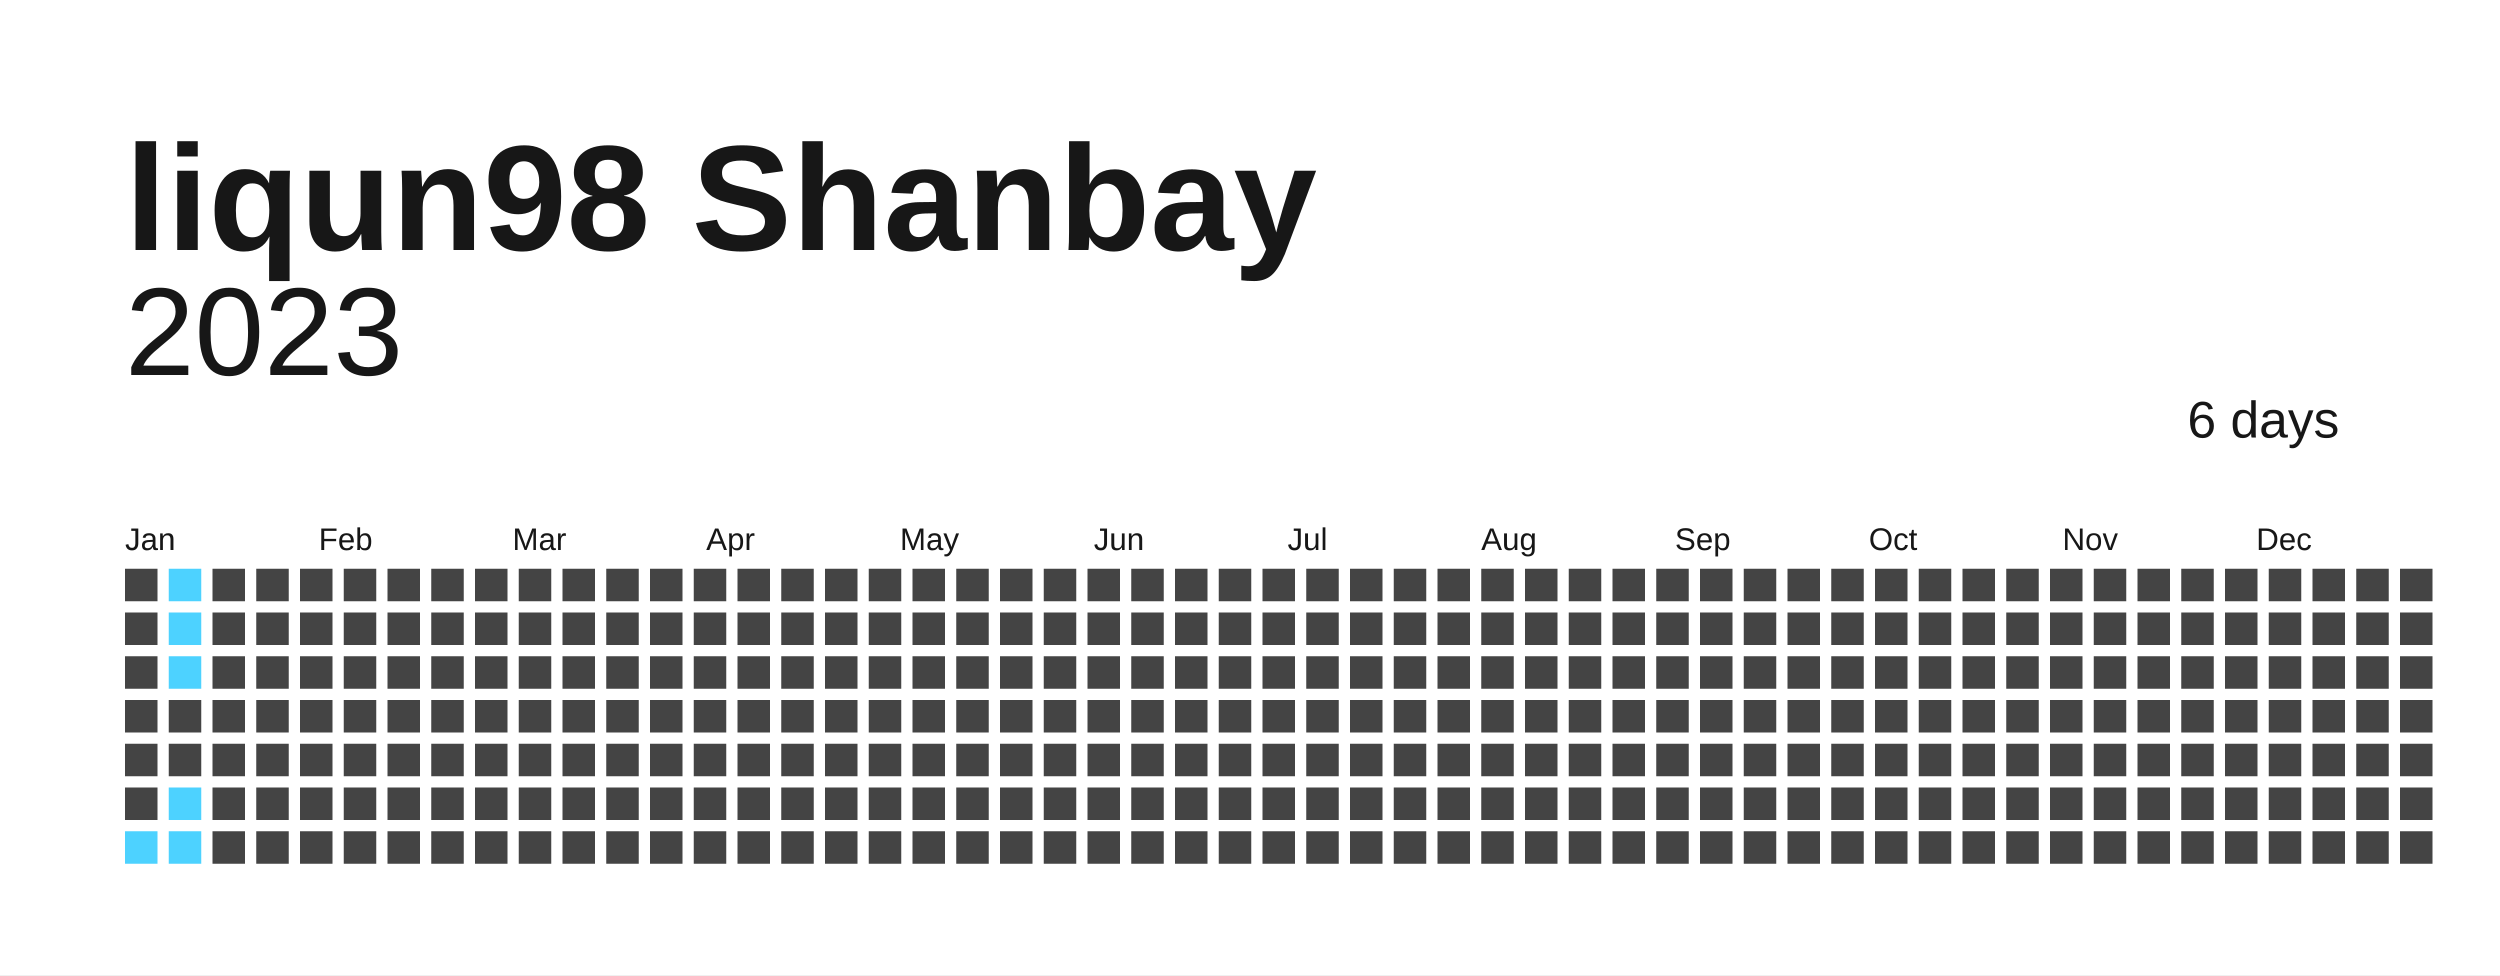
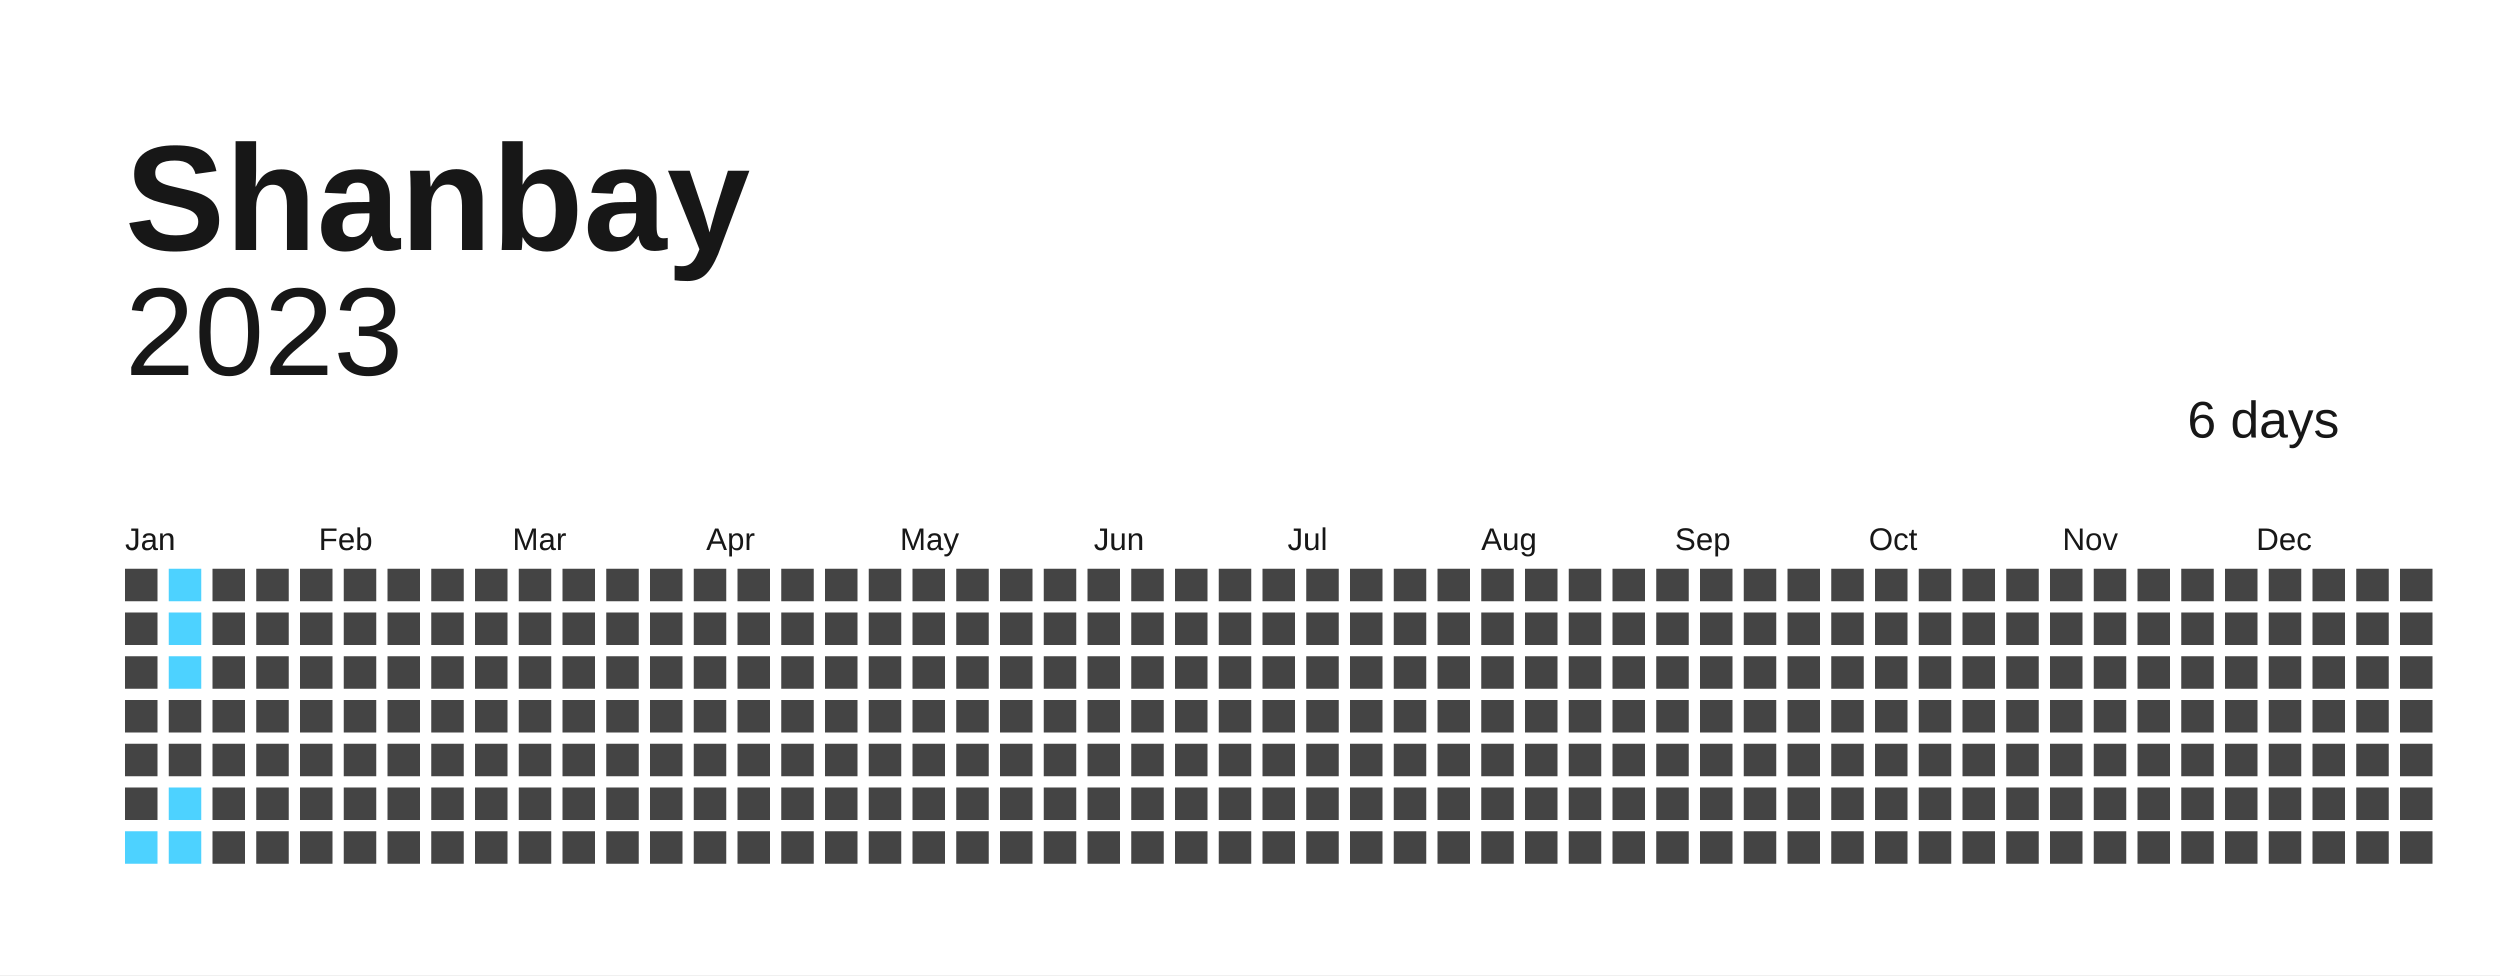
<svg xmlns="http://www.w3.org/2000/svg" baseProfile="full" height="78mm" version="1.1" viewBox="0,0,200,78" width="200mm">
  <defs />
  <rect fill="#FFFFFF" height="78" width="200" x="0" y="0" />
-   <text fill="#171717" style="font-size:12px; font-family:Arial; font-weight:bold;" x="10" y="20">liqun98 Shanbay</text>
+   <text fill="#171717" style="font-size:12px; font-family:Arial; font-weight:bold;" x="10" y="20">Shanbay</text>
  <text alignment-baseline="hanging" fill="#171717" style="font-size:10.0px; font-family:Arial;" x="10" y="30">2023</text>
  <text alignment-baseline="hanging" fill="#171717" style="font-size:4.125px; font-family:Arial;" x="175" y="35">6 days</text>
  <text fill="#171717" style="font-size:2.5px; font-family:Arial" x="10.0" y="44">Jan</text>
  <text fill="#171717" style="font-size:2.5px; font-family:Arial" x="25.5" y="44">Feb</text>
  <text fill="#171717" style="font-size:2.5px; font-family:Arial" x="41.0" y="44">Mar</text>
  <text fill="#171717" style="font-size:2.5px; font-family:Arial" x="56.5" y="44">Apr</text>
  <text fill="#171717" style="font-size:2.5px; font-family:Arial" x="72.0" y="44">May</text>
  <text fill="#171717" style="font-size:2.5px; font-family:Arial" x="87.5" y="44">Jun</text>
  <text fill="#171717" style="font-size:2.5px; font-family:Arial" x="103.0" y="44">Jul</text>
  <text fill="#171717" style="font-size:2.5px; font-family:Arial" x="118.5" y="44">Aug</text>
  <text fill="#171717" style="font-size:2.5px; font-family:Arial" x="134.0" y="44">Sep</text>
  <text fill="#171717" style="font-size:2.5px; font-family:Arial" x="149.5" y="44">Oct</text>
  <text fill="#171717" style="font-size:2.5px; font-family:Arial" x="165.0" y="44">Nov</text>
  <text fill="#171717" style="font-size:2.5px; font-family:Arial" x="180.5" y="44">Dec</text>
  <rect fill="#444444" height="2.6" width="2.6" x="10.0" y="45.5" />
  <rect fill="#444444" height="2.6" width="2.6" x="10.0" y="49.0" />
  <rect fill="#444444" height="2.6" width="2.6" x="10.0" y="52.5" />
  <rect fill="#444444" height="2.6" width="2.6" x="10.0" y="56.0" />
  <rect fill="#444444" height="2.6" width="2.6" x="10.0" y="59.5" />
  <rect fill="#444444" height="2.6" width="2.6" x="10.0" y="63.0" />
  <rect fill="#4DD2FF" height="2.6" width="2.6" x="10.0" y="66.5" />
  <rect fill="#4DD2FF" height="2.6" width="2.6" x="13.5" y="45.5" />
  <rect fill="#4DD2FF" height="2.6" width="2.6" x="13.5" y="49.0" />
  <rect fill="#4DD2FF" height="2.6" width="2.6" x="13.5" y="52.5" />
  <rect fill="#444444" height="2.6" width="2.6" x="13.5" y="56.0" />
  <rect fill="#444444" height="2.6" width="2.6" x="13.5" y="59.5" />
  <rect fill="#4DD2FF" height="2.6" width="2.6" x="13.5" y="63.0" />
  <rect fill="#4DD2FF" height="2.6" width="2.6" x="13.5" y="66.5" />
  <rect fill="#444444" height="2.6" width="2.6" x="17.0" y="45.5" />
  <rect fill="#444444" height="2.6" width="2.6" x="17.0" y="49.0" />
  <rect fill="#444444" height="2.6" width="2.6" x="17.0" y="52.5" />
  <rect fill="#444444" height="2.6" width="2.6" x="17.0" y="56.0" />
  <rect fill="#444444" height="2.6" width="2.6" x="17.0" y="59.5" />
  <rect fill="#444444" height="2.6" width="2.6" x="17.0" y="63.0" />
  <rect fill="#444444" height="2.6" width="2.6" x="17.0" y="66.5" />
  <rect fill="#444444" height="2.6" width="2.6" x="20.5" y="45.5" />
  <rect fill="#444444" height="2.6" width="2.6" x="20.5" y="49.0" />
  <rect fill="#444444" height="2.6" width="2.6" x="20.5" y="52.5" />
  <rect fill="#444444" height="2.6" width="2.6" x="20.5" y="56.0" />
  <rect fill="#444444" height="2.6" width="2.6" x="20.5" y="59.5" />
  <rect fill="#444444" height="2.6" width="2.6" x="20.5" y="63.0" />
  <rect fill="#444444" height="2.6" width="2.6" x="20.5" y="66.5" />
  <rect fill="#444444" height="2.6" width="2.6" x="24.0" y="45.5" />
  <rect fill="#444444" height="2.6" width="2.6" x="24.0" y="49.0" />
  <rect fill="#444444" height="2.6" width="2.6" x="24.0" y="52.5" />
  <rect fill="#444444" height="2.6" width="2.6" x="24.0" y="56.0" />
  <rect fill="#444444" height="2.6" width="2.6" x="24.0" y="59.5" />
  <rect fill="#444444" height="2.6" width="2.6" x="24.0" y="63.0" />
  <rect fill="#444444" height="2.6" width="2.6" x="24.0" y="66.5" />
  <rect fill="#444444" height="2.6" width="2.6" x="27.5" y="45.5" />
  <rect fill="#444444" height="2.6" width="2.6" x="27.5" y="49.0" />
  <rect fill="#444444" height="2.6" width="2.6" x="27.5" y="52.5" />
  <rect fill="#444444" height="2.6" width="2.6" x="27.5" y="56.0" />
  <rect fill="#444444" height="2.6" width="2.6" x="27.5" y="59.5" />
  <rect fill="#444444" height="2.6" width="2.6" x="27.5" y="63.0" />
  <rect fill="#444444" height="2.6" width="2.6" x="27.5" y="66.5" />
  <rect fill="#444444" height="2.6" width="2.6" x="31.0" y="45.5" />
  <rect fill="#444444" height="2.6" width="2.6" x="31.0" y="49.0" />
  <rect fill="#444444" height="2.6" width="2.6" x="31.0" y="52.5" />
  <rect fill="#444444" height="2.6" width="2.6" x="31.0" y="56.0" />
  <rect fill="#444444" height="2.6" width="2.6" x="31.0" y="59.5" />
  <rect fill="#444444" height="2.6" width="2.6" x="31.0" y="63.0" />
  <rect fill="#444444" height="2.6" width="2.6" x="31.0" y="66.5" />
  <rect fill="#444444" height="2.6" width="2.6" x="34.5" y="45.5" />
  <rect fill="#444444" height="2.6" width="2.6" x="34.5" y="49.0" />
  <rect fill="#444444" height="2.6" width="2.6" x="34.5" y="52.5" />
  <rect fill="#444444" height="2.6" width="2.6" x="34.5" y="56.0" />
  <rect fill="#444444" height="2.6" width="2.6" x="34.5" y="59.5" />
  <rect fill="#444444" height="2.6" width="2.6" x="34.5" y="63.0" />
  <rect fill="#444444" height="2.6" width="2.6" x="34.5" y="66.5" />
  <rect fill="#444444" height="2.6" width="2.6" x="38.0" y="45.5" />
  <rect fill="#444444" height="2.6" width="2.6" x="38.0" y="49.0" />
  <rect fill="#444444" height="2.6" width="2.6" x="38.0" y="52.5" />
  <rect fill="#444444" height="2.6" width="2.6" x="38.0" y="56.0" />
  <rect fill="#444444" height="2.6" width="2.6" x="38.0" y="59.5" />
  <rect fill="#444444" height="2.6" width="2.6" x="38.0" y="63.0" />
  <rect fill="#444444" height="2.6" width="2.6" x="38.0" y="66.5" />
  <rect fill="#444444" height="2.6" width="2.6" x="41.5" y="45.5" />
  <rect fill="#444444" height="2.6" width="2.6" x="41.5" y="49.0" />
  <rect fill="#444444" height="2.6" width="2.6" x="41.5" y="52.5" />
  <rect fill="#444444" height="2.6" width="2.6" x="41.5" y="56.0" />
  <rect fill="#444444" height="2.6" width="2.6" x="41.5" y="59.5" />
  <rect fill="#444444" height="2.6" width="2.6" x="41.5" y="63.0" />
  <rect fill="#444444" height="2.6" width="2.6" x="41.5" y="66.5" />
  <rect fill="#444444" height="2.6" width="2.6" x="45.0" y="45.5" />
  <rect fill="#444444" height="2.6" width="2.6" x="45.0" y="49.0" />
  <rect fill="#444444" height="2.6" width="2.6" x="45.0" y="52.5" />
  <rect fill="#444444" height="2.6" width="2.6" x="45.0" y="56.0" />
  <rect fill="#444444" height="2.6" width="2.6" x="45.0" y="59.5" />
  <rect fill="#444444" height="2.6" width="2.6" x="45.0" y="63.0" />
  <rect fill="#444444" height="2.6" width="2.6" x="45.0" y="66.5" />
  <rect fill="#444444" height="2.6" width="2.6" x="48.5" y="45.5" />
  <rect fill="#444444" height="2.6" width="2.6" x="48.5" y="49.0" />
  <rect fill="#444444" height="2.6" width="2.6" x="48.5" y="52.5" />
  <rect fill="#444444" height="2.6" width="2.6" x="48.5" y="56.0" />
  <rect fill="#444444" height="2.6" width="2.6" x="48.5" y="59.5" />
  <rect fill="#444444" height="2.6" width="2.6" x="48.5" y="63.0" />
  <rect fill="#444444" height="2.6" width="2.6" x="48.5" y="66.5" />
  <rect fill="#444444" height="2.6" width="2.6" x="52.0" y="45.5" />
  <rect fill="#444444" height="2.6" width="2.6" x="52.0" y="49.0" />
  <rect fill="#444444" height="2.6" width="2.6" x="52.0" y="52.5" />
  <rect fill="#444444" height="2.6" width="2.6" x="52.0" y="56.0" />
  <rect fill="#444444" height="2.6" width="2.6" x="52.0" y="59.5" />
  <rect fill="#444444" height="2.6" width="2.6" x="52.0" y="63.0" />
  <rect fill="#444444" height="2.6" width="2.6" x="52.0" y="66.5" />
  <rect fill="#444444" height="2.6" width="2.6" x="55.5" y="45.5" />
  <rect fill="#444444" height="2.6" width="2.6" x="55.5" y="49.0" />
  <rect fill="#444444" height="2.6" width="2.6" x="55.5" y="52.5" />
  <rect fill="#444444" height="2.6" width="2.6" x="55.5" y="56.0" />
  <rect fill="#444444" height="2.6" width="2.6" x="55.5" y="59.5" />
  <rect fill="#444444" height="2.6" width="2.6" x="55.5" y="63.0" />
  <rect fill="#444444" height="2.6" width="2.6" x="55.5" y="66.5" />
  <rect fill="#444444" height="2.6" width="2.6" x="59.0" y="45.5" />
  <rect fill="#444444" height="2.6" width="2.6" x="59.0" y="49.0" />
  <rect fill="#444444" height="2.6" width="2.6" x="59.0" y="52.5" />
  <rect fill="#444444" height="2.6" width="2.6" x="59.0" y="56.0" />
  <rect fill="#444444" height="2.6" width="2.6" x="59.0" y="59.5" />
  <rect fill="#444444" height="2.6" width="2.6" x="59.0" y="63.0" />
  <rect fill="#444444" height="2.6" width="2.6" x="59.0" y="66.5" />
  <rect fill="#444444" height="2.6" width="2.6" x="62.5" y="45.5" />
  <rect fill="#444444" height="2.6" width="2.6" x="62.5" y="49.0" />
  <rect fill="#444444" height="2.6" width="2.6" x="62.5" y="52.5" />
  <rect fill="#444444" height="2.6" width="2.6" x="62.5" y="56.0" />
  <rect fill="#444444" height="2.6" width="2.6" x="62.5" y="59.5" />
  <rect fill="#444444" height="2.6" width="2.6" x="62.5" y="63.0" />
  <rect fill="#444444" height="2.6" width="2.6" x="62.5" y="66.5" />
  <rect fill="#444444" height="2.6" width="2.6" x="66.0" y="45.5" />
  <rect fill="#444444" height="2.6" width="2.6" x="66.0" y="49.0" />
  <rect fill="#444444" height="2.6" width="2.6" x="66.0" y="52.5" />
  <rect fill="#444444" height="2.6" width="2.6" x="66.0" y="56.0" />
  <rect fill="#444444" height="2.6" width="2.6" x="66.0" y="59.5" />
  <rect fill="#444444" height="2.6" width="2.6" x="66.0" y="63.0" />
  <rect fill="#444444" height="2.6" width="2.6" x="66.0" y="66.5" />
  <rect fill="#444444" height="2.6" width="2.6" x="69.5" y="45.5" />
  <rect fill="#444444" height="2.6" width="2.6" x="69.5" y="49.0" />
  <rect fill="#444444" height="2.6" width="2.6" x="69.5" y="52.5" />
  <rect fill="#444444" height="2.6" width="2.6" x="69.5" y="56.0" />
  <rect fill="#444444" height="2.6" width="2.6" x="69.5" y="59.5" />
  <rect fill="#444444" height="2.6" width="2.6" x="69.5" y="63.0" />
  <rect fill="#444444" height="2.6" width="2.6" x="69.5" y="66.5" />
  <rect fill="#444444" height="2.6" width="2.6" x="73.0" y="45.5" />
  <rect fill="#444444" height="2.6" width="2.6" x="73.0" y="49.0" />
  <rect fill="#444444" height="2.6" width="2.6" x="73.0" y="52.5" />
  <rect fill="#444444" height="2.6" width="2.6" x="73.0" y="56.0" />
  <rect fill="#444444" height="2.6" width="2.6" x="73.0" y="59.5" />
  <rect fill="#444444" height="2.6" width="2.6" x="73.0" y="63.0" />
  <rect fill="#444444" height="2.6" width="2.6" x="73.0" y="66.5" />
  <rect fill="#444444" height="2.6" width="2.6" x="76.5" y="45.5" />
  <rect fill="#444444" height="2.6" width="2.6" x="76.5" y="49.0" />
  <rect fill="#444444" height="2.6" width="2.6" x="76.5" y="52.5" />
  <rect fill="#444444" height="2.6" width="2.6" x="76.5" y="56.0" />
  <rect fill="#444444" height="2.6" width="2.6" x="76.5" y="59.5" />
  <rect fill="#444444" height="2.6" width="2.6" x="76.5" y="63.0" />
  <rect fill="#444444" height="2.6" width="2.6" x="76.5" y="66.5" />
  <rect fill="#444444" height="2.6" width="2.6" x="80.0" y="45.5" />
  <rect fill="#444444" height="2.6" width="2.6" x="80.0" y="49.0" />
  <rect fill="#444444" height="2.6" width="2.6" x="80.0" y="52.5" />
  <rect fill="#444444" height="2.6" width="2.6" x="80.0" y="56.0" />
  <rect fill="#444444" height="2.6" width="2.6" x="80.0" y="59.5" />
  <rect fill="#444444" height="2.6" width="2.6" x="80.0" y="63.0" />
  <rect fill="#444444" height="2.6" width="2.6" x="80.0" y="66.5" />
  <rect fill="#444444" height="2.6" width="2.6" x="83.5" y="45.5" />
  <rect fill="#444444" height="2.6" width="2.6" x="83.5" y="49.0" />
  <rect fill="#444444" height="2.6" width="2.6" x="83.5" y="52.5" />
  <rect fill="#444444" height="2.6" width="2.6" x="83.5" y="56.0" />
  <rect fill="#444444" height="2.6" width="2.6" x="83.5" y="59.5" />
  <rect fill="#444444" height="2.6" width="2.6" x="83.5" y="63.0" />
  <rect fill="#444444" height="2.6" width="2.6" x="83.5" y="66.5" />
  <rect fill="#444444" height="2.6" width="2.6" x="87.0" y="45.5" />
  <rect fill="#444444" height="2.6" width="2.6" x="87.0" y="49.0" />
  <rect fill="#444444" height="2.6" width="2.6" x="87.0" y="52.5" />
  <rect fill="#444444" height="2.6" width="2.6" x="87.0" y="56.0" />
  <rect fill="#444444" height="2.6" width="2.6" x="87.0" y="59.5" />
  <rect fill="#444444" height="2.6" width="2.6" x="87.0" y="63.0" />
  <rect fill="#444444" height="2.6" width="2.6" x="87.0" y="66.5" />
  <rect fill="#444444" height="2.6" width="2.6" x="90.5" y="45.5" />
  <rect fill="#444444" height="2.6" width="2.6" x="90.5" y="49.0" />
  <rect fill="#444444" height="2.6" width="2.6" x="90.5" y="52.5" />
  <rect fill="#444444" height="2.6" width="2.6" x="90.5" y="56.0" />
  <rect fill="#444444" height="2.6" width="2.6" x="90.5" y="59.5" />
  <rect fill="#444444" height="2.6" width="2.6" x="90.5" y="63.0" />
  <rect fill="#444444" height="2.6" width="2.6" x="90.5" y="66.5" />
  <rect fill="#444444" height="2.6" width="2.6" x="94.0" y="45.5" />
  <rect fill="#444444" height="2.6" width="2.6" x="94.0" y="49.0" />
  <rect fill="#444444" height="2.6" width="2.6" x="94.0" y="52.5" />
  <rect fill="#444444" height="2.6" width="2.6" x="94.0" y="56.0" />
  <rect fill="#444444" height="2.6" width="2.6" x="94.0" y="59.5" />
  <rect fill="#444444" height="2.6" width="2.6" x="94.0" y="63.0" />
  <rect fill="#444444" height="2.6" width="2.6" x="94.0" y="66.5" />
  <rect fill="#444444" height="2.6" width="2.6" x="97.5" y="45.5" />
  <rect fill="#444444" height="2.6" width="2.6" x="97.5" y="49.0" />
  <rect fill="#444444" height="2.6" width="2.6" x="97.5" y="52.5" />
  <rect fill="#444444" height="2.6" width="2.6" x="97.5" y="56.0" />
  <rect fill="#444444" height="2.6" width="2.6" x="97.5" y="59.5" />
  <rect fill="#444444" height="2.6" width="2.6" x="97.5" y="63.0" />
  <rect fill="#444444" height="2.6" width="2.6" x="97.5" y="66.5" />
  <rect fill="#444444" height="2.6" width="2.6" x="101.0" y="45.5" />
  <rect fill="#444444" height="2.6" width="2.6" x="101.0" y="49.0" />
  <rect fill="#444444" height="2.6" width="2.6" x="101.0" y="52.5" />
  <rect fill="#444444" height="2.6" width="2.6" x="101.0" y="56.0" />
  <rect fill="#444444" height="2.6" width="2.6" x="101.0" y="59.5" />
  <rect fill="#444444" height="2.6" width="2.6" x="101.0" y="63.0" />
  <rect fill="#444444" height="2.6" width="2.6" x="101.0" y="66.5" />
  <rect fill="#444444" height="2.6" width="2.6" x="104.5" y="45.5" />
  <rect fill="#444444" height="2.6" width="2.6" x="104.5" y="49.0" />
  <rect fill="#444444" height="2.6" width="2.6" x="104.5" y="52.5" />
  <rect fill="#444444" height="2.6" width="2.6" x="104.5" y="56.0" />
  <rect fill="#444444" height="2.6" width="2.6" x="104.5" y="59.5" />
  <rect fill="#444444" height="2.6" width="2.6" x="104.5" y="63.0" />
  <rect fill="#444444" height="2.6" width="2.6" x="104.5" y="66.5" />
  <rect fill="#444444" height="2.6" width="2.6" x="108.0" y="45.5" />
  <rect fill="#444444" height="2.6" width="2.6" x="108.0" y="49.0" />
  <rect fill="#444444" height="2.6" width="2.6" x="108.0" y="52.5" />
  <rect fill="#444444" height="2.6" width="2.6" x="108.0" y="56.0" />
  <rect fill="#444444" height="2.6" width="2.6" x="108.0" y="59.5" />
  <rect fill="#444444" height="2.6" width="2.6" x="108.0" y="63.0" />
  <rect fill="#444444" height="2.6" width="2.6" x="108.0" y="66.5" />
  <rect fill="#444444" height="2.6" width="2.6" x="111.5" y="45.5" />
  <rect fill="#444444" height="2.6" width="2.6" x="111.5" y="49.0" />
  <rect fill="#444444" height="2.6" width="2.6" x="111.5" y="52.5" />
  <rect fill="#444444" height="2.6" width="2.6" x="111.5" y="56.0" />
  <rect fill="#444444" height="2.6" width="2.6" x="111.5" y="59.5" />
  <rect fill="#444444" height="2.6" width="2.6" x="111.5" y="63.0" />
  <rect fill="#444444" height="2.6" width="2.6" x="111.5" y="66.5" />
  <rect fill="#444444" height="2.6" width="2.6" x="115.0" y="45.5" />
  <rect fill="#444444" height="2.6" width="2.6" x="115.0" y="49.0" />
  <rect fill="#444444" height="2.6" width="2.6" x="115.0" y="52.5" />
  <rect fill="#444444" height="2.6" width="2.6" x="115.0" y="56.0" />
  <rect fill="#444444" height="2.6" width="2.6" x="115.0" y="59.5" />
  <rect fill="#444444" height="2.6" width="2.6" x="115.0" y="63.0" />
  <rect fill="#444444" height="2.6" width="2.6" x="115.0" y="66.5" />
  <rect fill="#444444" height="2.6" width="2.6" x="118.5" y="45.5" />
  <rect fill="#444444" height="2.6" width="2.6" x="118.5" y="49.0" />
  <rect fill="#444444" height="2.6" width="2.6" x="118.5" y="52.5" />
  <rect fill="#444444" height="2.6" width="2.6" x="118.5" y="56.0" />
  <rect fill="#444444" height="2.6" width="2.6" x="118.5" y="59.5" />
  <rect fill="#444444" height="2.6" width="2.6" x="118.5" y="63.0" />
  <rect fill="#444444" height="2.6" width="2.6" x="118.5" y="66.5" />
  <rect fill="#444444" height="2.6" width="2.6" x="122.0" y="45.5" />
  <rect fill="#444444" height="2.6" width="2.6" x="122.0" y="49.0" />
  <rect fill="#444444" height="2.6" width="2.6" x="122.0" y="52.5" />
  <rect fill="#444444" height="2.6" width="2.6" x="122.0" y="56.0" />
  <rect fill="#444444" height="2.6" width="2.6" x="122.0" y="59.5" />
  <rect fill="#444444" height="2.6" width="2.6" x="122.0" y="63.0" />
  <rect fill="#444444" height="2.6" width="2.6" x="122.0" y="66.5" />
  <rect fill="#444444" height="2.6" width="2.6" x="125.5" y="45.5" />
  <rect fill="#444444" height="2.6" width="2.6" x="125.5" y="49.0" />
  <rect fill="#444444" height="2.6" width="2.6" x="125.5" y="52.5" />
  <rect fill="#444444" height="2.6" width="2.6" x="125.5" y="56.0" />
  <rect fill="#444444" height="2.6" width="2.6" x="125.5" y="59.5" />
  <rect fill="#444444" height="2.6" width="2.6" x="125.5" y="63.0" />
  <rect fill="#444444" height="2.6" width="2.6" x="125.5" y="66.5" />
  <rect fill="#444444" height="2.6" width="2.6" x="129.0" y="45.5" />
  <rect fill="#444444" height="2.6" width="2.6" x="129.0" y="49.0" />
  <rect fill="#444444" height="2.6" width="2.6" x="129.0" y="52.5" />
  <rect fill="#444444" height="2.6" width="2.6" x="129.0" y="56.0" />
  <rect fill="#444444" height="2.6" width="2.6" x="129.0" y="59.5" />
  <rect fill="#444444" height="2.6" width="2.6" x="129.0" y="63.0" />
  <rect fill="#444444" height="2.6" width="2.6" x="129.0" y="66.5" />
  <rect fill="#444444" height="2.6" width="2.6" x="132.5" y="45.5" />
  <rect fill="#444444" height="2.6" width="2.6" x="132.5" y="49.0" />
  <rect fill="#444444" height="2.6" width="2.6" x="132.5" y="52.5" />
  <rect fill="#444444" height="2.6" width="2.6" x="132.5" y="56.0" />
  <rect fill="#444444" height="2.6" width="2.6" x="132.5" y="59.5" />
  <rect fill="#444444" height="2.6" width="2.6" x="132.5" y="63.0" />
  <rect fill="#444444" height="2.6" width="2.6" x="132.5" y="66.5" />
  <rect fill="#444444" height="2.6" width="2.6" x="136.0" y="45.5" />
  <rect fill="#444444" height="2.6" width="2.6" x="136.0" y="49.0" />
  <rect fill="#444444" height="2.6" width="2.6" x="136.0" y="52.5" />
  <rect fill="#444444" height="2.6" width="2.6" x="136.0" y="56.0" />
  <rect fill="#444444" height="2.6" width="2.6" x="136.0" y="59.5" />
  <rect fill="#444444" height="2.6" width="2.6" x="136.0" y="63.0" />
  <rect fill="#444444" height="2.6" width="2.6" x="136.0" y="66.5" />
  <rect fill="#444444" height="2.6" width="2.6" x="139.5" y="45.5" />
  <rect fill="#444444" height="2.6" width="2.6" x="139.5" y="49.0" />
  <rect fill="#444444" height="2.6" width="2.6" x="139.5" y="52.5" />
  <rect fill="#444444" height="2.6" width="2.6" x="139.5" y="56.0" />
  <rect fill="#444444" height="2.6" width="2.6" x="139.5" y="59.5" />
  <rect fill="#444444" height="2.6" width="2.6" x="139.5" y="63.0" />
  <rect fill="#444444" height="2.6" width="2.6" x="139.5" y="66.5" />
  <rect fill="#444444" height="2.6" width="2.6" x="143.0" y="45.5" />
  <rect fill="#444444" height="2.6" width="2.6" x="143.0" y="49.0" />
  <rect fill="#444444" height="2.6" width="2.6" x="143.0" y="52.5" />
  <rect fill="#444444" height="2.6" width="2.6" x="143.0" y="56.0" />
  <rect fill="#444444" height="2.6" width="2.6" x="143.0" y="59.5" />
  <rect fill="#444444" height="2.6" width="2.6" x="143.0" y="63.0" />
  <rect fill="#444444" height="2.6" width="2.6" x="143.0" y="66.5" />
  <rect fill="#444444" height="2.6" width="2.6" x="146.5" y="45.5" />
  <rect fill="#444444" height="2.6" width="2.6" x="146.5" y="49.0" />
  <rect fill="#444444" height="2.6" width="2.6" x="146.5" y="52.5" />
  <rect fill="#444444" height="2.6" width="2.6" x="146.5" y="56.0" />
  <rect fill="#444444" height="2.6" width="2.6" x="146.5" y="59.5" />
  <rect fill="#444444" height="2.6" width="2.6" x="146.5" y="63.0" />
  <rect fill="#444444" height="2.6" width="2.6" x="146.5" y="66.5" />
  <rect fill="#444444" height="2.6" width="2.6" x="150.0" y="45.5" />
  <rect fill="#444444" height="2.6" width="2.6" x="150.0" y="49.0" />
  <rect fill="#444444" height="2.6" width="2.6" x="150.0" y="52.5" />
  <rect fill="#444444" height="2.6" width="2.6" x="150.0" y="56.0" />
  <rect fill="#444444" height="2.6" width="2.6" x="150.0" y="59.5" />
  <rect fill="#444444" height="2.6" width="2.6" x="150.0" y="63.0" />
  <rect fill="#444444" height="2.6" width="2.6" x="150.0" y="66.5" />
  <rect fill="#444444" height="2.6" width="2.6" x="153.5" y="45.5" />
  <rect fill="#444444" height="2.6" width="2.6" x="153.5" y="49.0" />
  <rect fill="#444444" height="2.6" width="2.6" x="153.5" y="52.5" />
  <rect fill="#444444" height="2.6" width="2.6" x="153.5" y="56.0" />
  <rect fill="#444444" height="2.6" width="2.6" x="153.5" y="59.5" />
  <rect fill="#444444" height="2.6" width="2.6" x="153.5" y="63.0" />
  <rect fill="#444444" height="2.6" width="2.6" x="153.5" y="66.5" />
  <rect fill="#444444" height="2.6" width="2.6" x="157.0" y="45.5" />
  <rect fill="#444444" height="2.6" width="2.6" x="157.0" y="49.0" />
  <rect fill="#444444" height="2.6" width="2.6" x="157.0" y="52.5" />
  <rect fill="#444444" height="2.6" width="2.6" x="157.0" y="56.0" />
  <rect fill="#444444" height="2.6" width="2.6" x="157.0" y="59.5" />
  <rect fill="#444444" height="2.6" width="2.6" x="157.0" y="63.0" />
  <rect fill="#444444" height="2.6" width="2.6" x="157.0" y="66.5" />
  <rect fill="#444444" height="2.6" width="2.6" x="160.5" y="45.5" />
  <rect fill="#444444" height="2.6" width="2.6" x="160.5" y="49.0" />
  <rect fill="#444444" height="2.6" width="2.6" x="160.5" y="52.5" />
  <rect fill="#444444" height="2.6" width="2.6" x="160.5" y="56.0" />
  <rect fill="#444444" height="2.6" width="2.6" x="160.5" y="59.5" />
  <rect fill="#444444" height="2.6" width="2.6" x="160.5" y="63.0" />
  <rect fill="#444444" height="2.6" width="2.6" x="160.5" y="66.5" />
  <rect fill="#444444" height="2.6" width="2.6" x="164.0" y="45.5" />
  <rect fill="#444444" height="2.6" width="2.6" x="164.0" y="49.0" />
  <rect fill="#444444" height="2.6" width="2.6" x="164.0" y="52.5" />
  <rect fill="#444444" height="2.6" width="2.6" x="164.0" y="56.0" />
  <rect fill="#444444" height="2.6" width="2.6" x="164.0" y="59.5" />
  <rect fill="#444444" height="2.6" width="2.6" x="164.0" y="63.0" />
  <rect fill="#444444" height="2.6" width="2.6" x="164.0" y="66.5" />
  <rect fill="#444444" height="2.6" width="2.6" x="167.5" y="45.5" />
  <rect fill="#444444" height="2.6" width="2.6" x="167.5" y="49.0" />
  <rect fill="#444444" height="2.6" width="2.6" x="167.5" y="52.5" />
  <rect fill="#444444" height="2.6" width="2.6" x="167.5" y="56.0" />
  <rect fill="#444444" height="2.6" width="2.6" x="167.5" y="59.5" />
  <rect fill="#444444" height="2.6" width="2.6" x="167.5" y="63.0" />
  <rect fill="#444444" height="2.6" width="2.6" x="167.5" y="66.5" />
  <rect fill="#444444" height="2.6" width="2.6" x="171.0" y="45.5" />
  <rect fill="#444444" height="2.6" width="2.6" x="171.0" y="49.0" />
  <rect fill="#444444" height="2.6" width="2.6" x="171.0" y="52.5" />
  <rect fill="#444444" height="2.6" width="2.6" x="171.0" y="56.0" />
  <rect fill="#444444" height="2.6" width="2.6" x="171.0" y="59.5" />
  <rect fill="#444444" height="2.6" width="2.6" x="171.0" y="63.0" />
  <rect fill="#444444" height="2.6" width="2.6" x="171.0" y="66.5" />
  <rect fill="#444444" height="2.6" width="2.6" x="174.5" y="45.5" />
  <rect fill="#444444" height="2.6" width="2.6" x="174.5" y="49.0" />
  <rect fill="#444444" height="2.6" width="2.6" x="174.5" y="52.5" />
  <rect fill="#444444" height="2.6" width="2.6" x="174.5" y="56.0" />
  <rect fill="#444444" height="2.6" width="2.6" x="174.5" y="59.5" />
  <rect fill="#444444" height="2.6" width="2.6" x="174.5" y="63.0" />
  <rect fill="#444444" height="2.6" width="2.6" x="174.5" y="66.5" />
  <rect fill="#444444" height="2.6" width="2.6" x="178.0" y="45.5" />
  <rect fill="#444444" height="2.6" width="2.6" x="178.0" y="49.0" />
  <rect fill="#444444" height="2.6" width="2.6" x="178.0" y="52.5" />
  <rect fill="#444444" height="2.6" width="2.6" x="178.0" y="56.0" />
  <rect fill="#444444" height="2.6" width="2.6" x="178.0" y="59.5" />
  <rect fill="#444444" height="2.6" width="2.6" x="178.0" y="63.0" />
  <rect fill="#444444" height="2.6" width="2.6" x="178.0" y="66.5" />
  <rect fill="#444444" height="2.6" width="2.6" x="181.5" y="45.5" />
  <rect fill="#444444" height="2.6" width="2.6" x="181.5" y="49.0" />
  <rect fill="#444444" height="2.6" width="2.6" x="181.5" y="52.5" />
  <rect fill="#444444" height="2.6" width="2.6" x="181.5" y="56.0" />
  <rect fill="#444444" height="2.6" width="2.6" x="181.5" y="59.5" />
  <rect fill="#444444" height="2.6" width="2.6" x="181.5" y="63.0" />
  <rect fill="#444444" height="2.6" width="2.6" x="181.5" y="66.5" />
  <rect fill="#444444" height="2.6" width="2.6" x="185.0" y="45.5" />
  <rect fill="#444444" height="2.6" width="2.6" x="185.0" y="49.0" />
  <rect fill="#444444" height="2.6" width="2.6" x="185.0" y="52.5" />
  <rect fill="#444444" height="2.6" width="2.6" x="185.0" y="56.0" />
  <rect fill="#444444" height="2.6" width="2.6" x="185.0" y="59.5" />
  <rect fill="#444444" height="2.6" width="2.6" x="185.0" y="63.0" />
  <rect fill="#444444" height="2.6" width="2.6" x="185.0" y="66.5" />
  <rect fill="#444444" height="2.6" width="2.6" x="188.5" y="45.5" />
  <rect fill="#444444" height="2.6" width="2.6" x="188.5" y="49.0" />
  <rect fill="#444444" height="2.6" width="2.6" x="188.5" y="52.5" />
  <rect fill="#444444" height="2.6" width="2.6" x="188.5" y="56.0" />
  <rect fill="#444444" height="2.6" width="2.6" x="188.5" y="59.5" />
  <rect fill="#444444" height="2.6" width="2.6" x="188.5" y="63.0" />
  <rect fill="#444444" height="2.6" width="2.6" x="188.5" y="66.5" />
  <rect fill="#444444" height="2.6" width="2.6" x="192.0" y="45.5" />
  <rect fill="#444444" height="2.6" width="2.6" x="192.0" y="49.0" />
  <rect fill="#444444" height="2.6" width="2.6" x="192.0" y="52.5" />
  <rect fill="#444444" height="2.6" width="2.6" x="192.0" y="56.0" />
  <rect fill="#444444" height="2.6" width="2.6" x="192.0" y="59.5" />
  <rect fill="#444444" height="2.6" width="2.6" x="192.0" y="63.0" />
  <rect fill="#444444" height="2.6" width="2.6" x="192.0" y="66.5" />
</svg>
